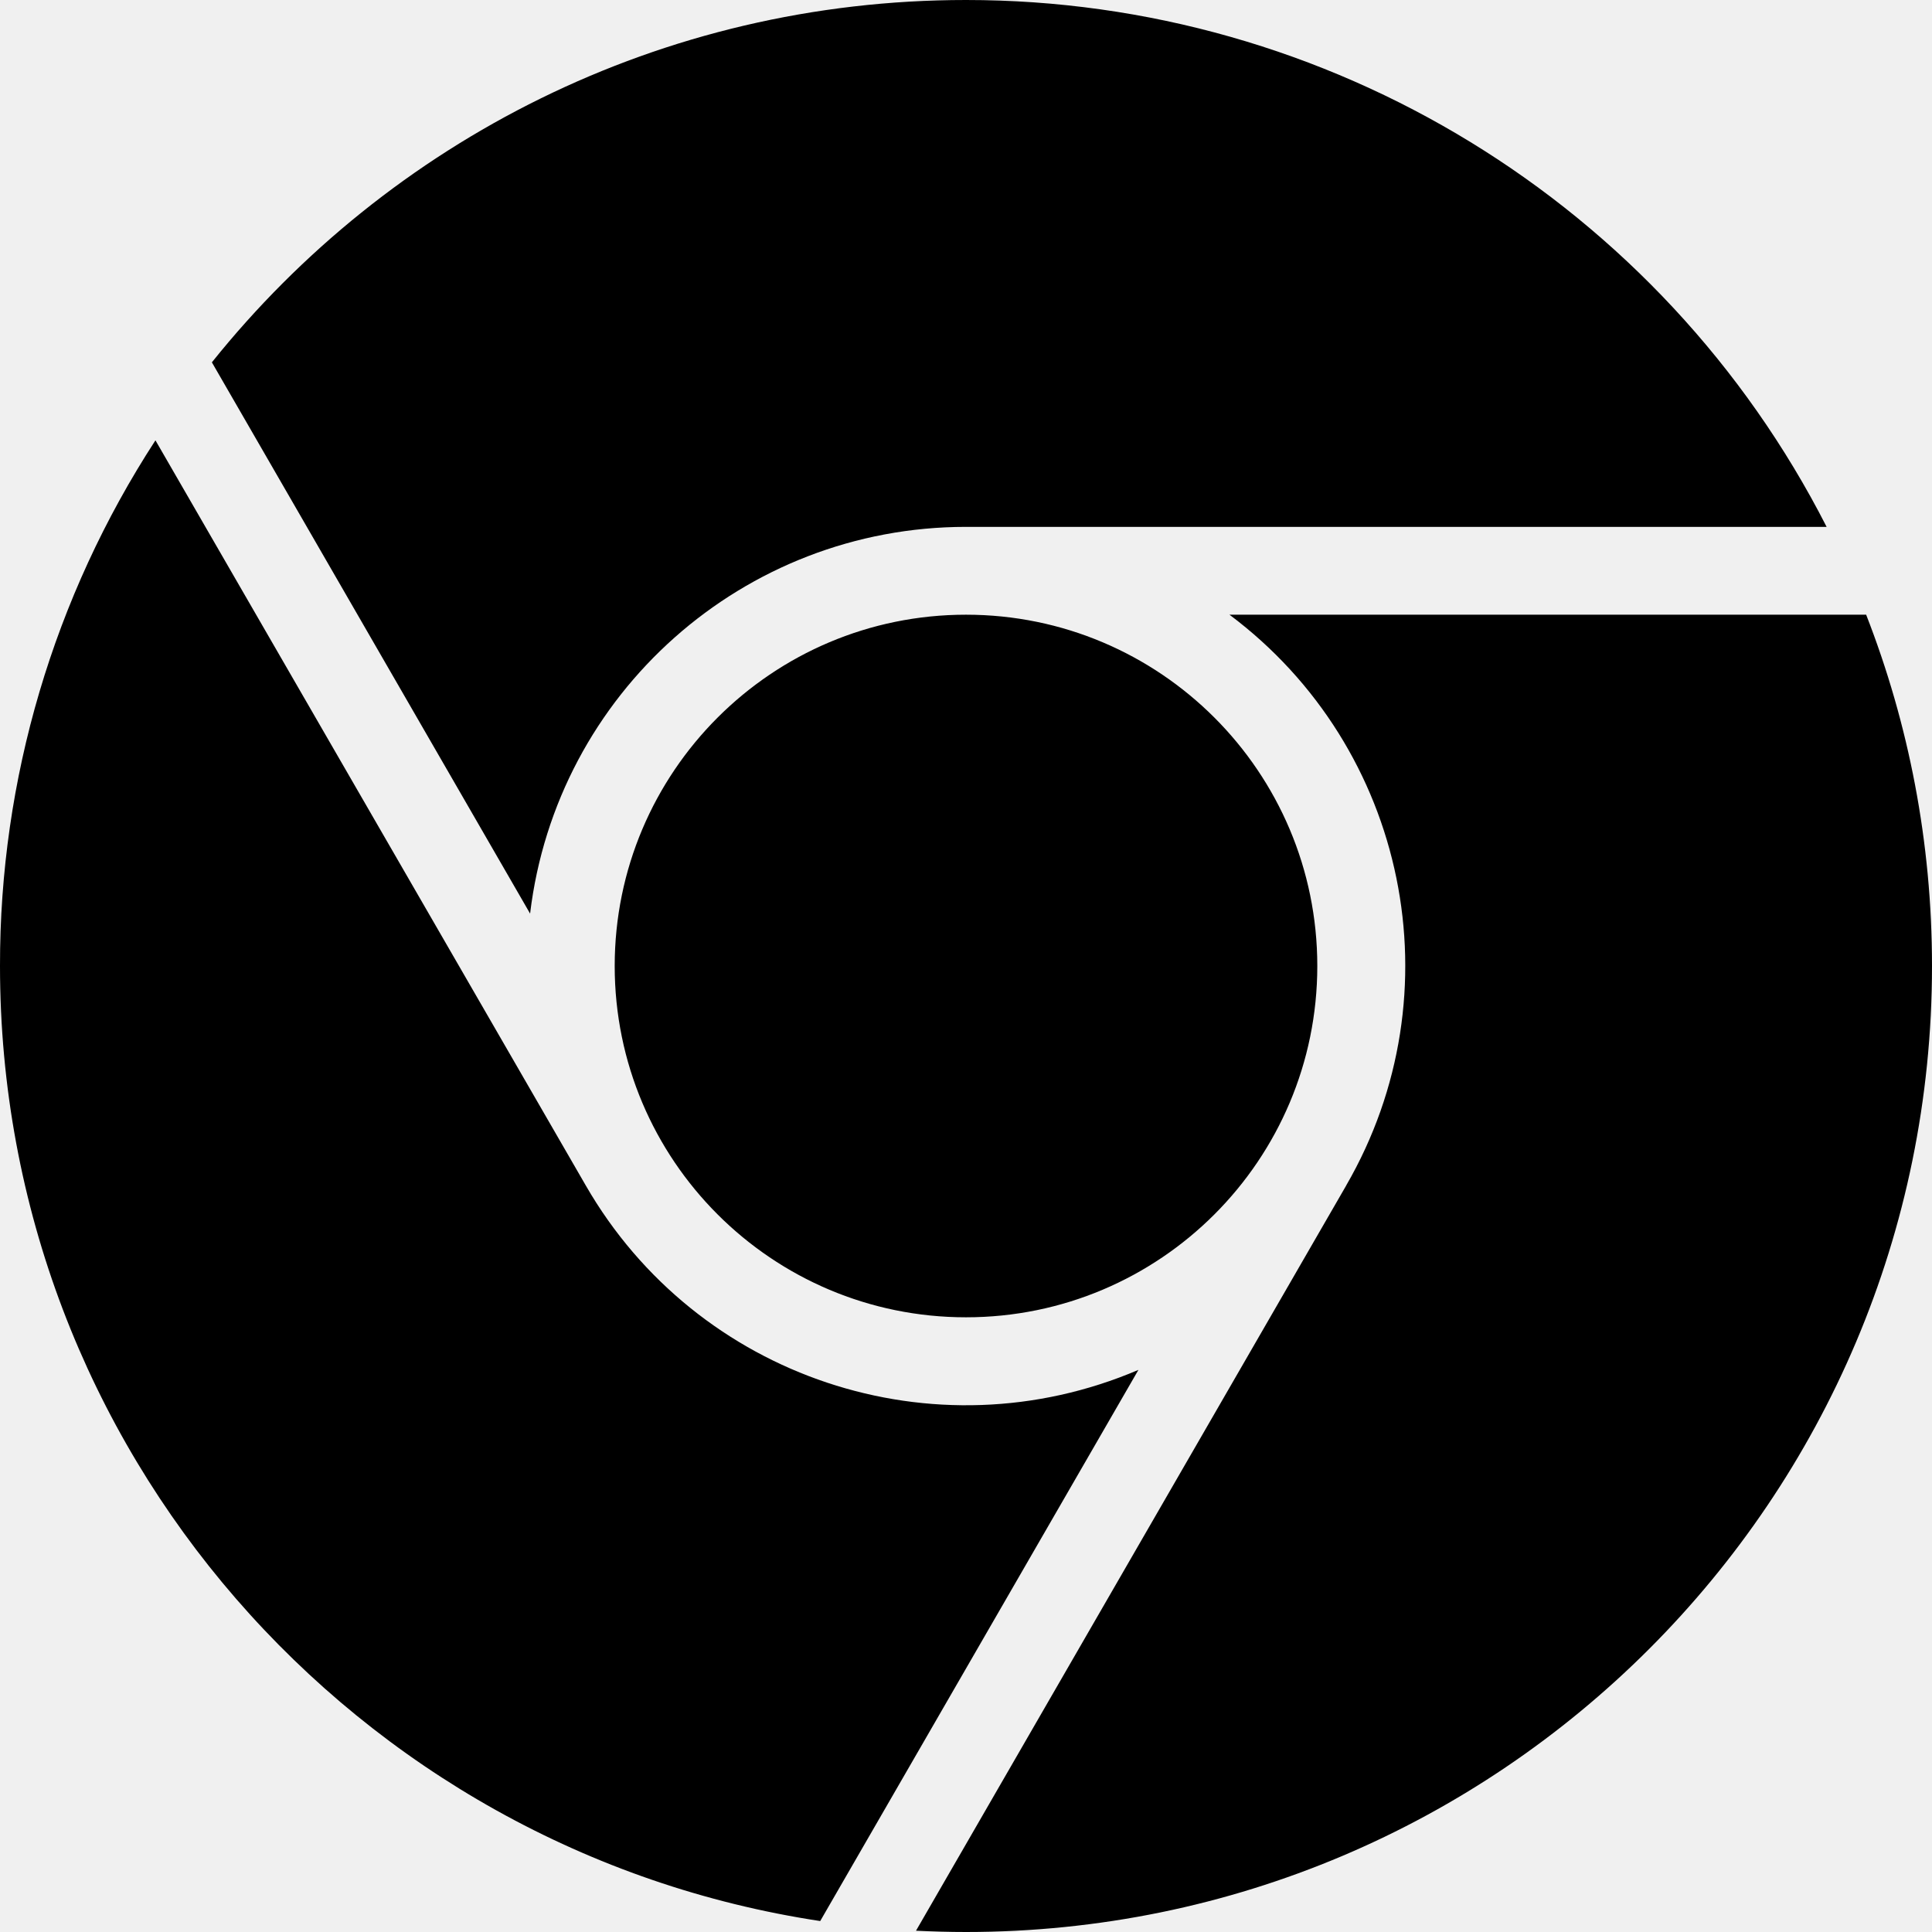
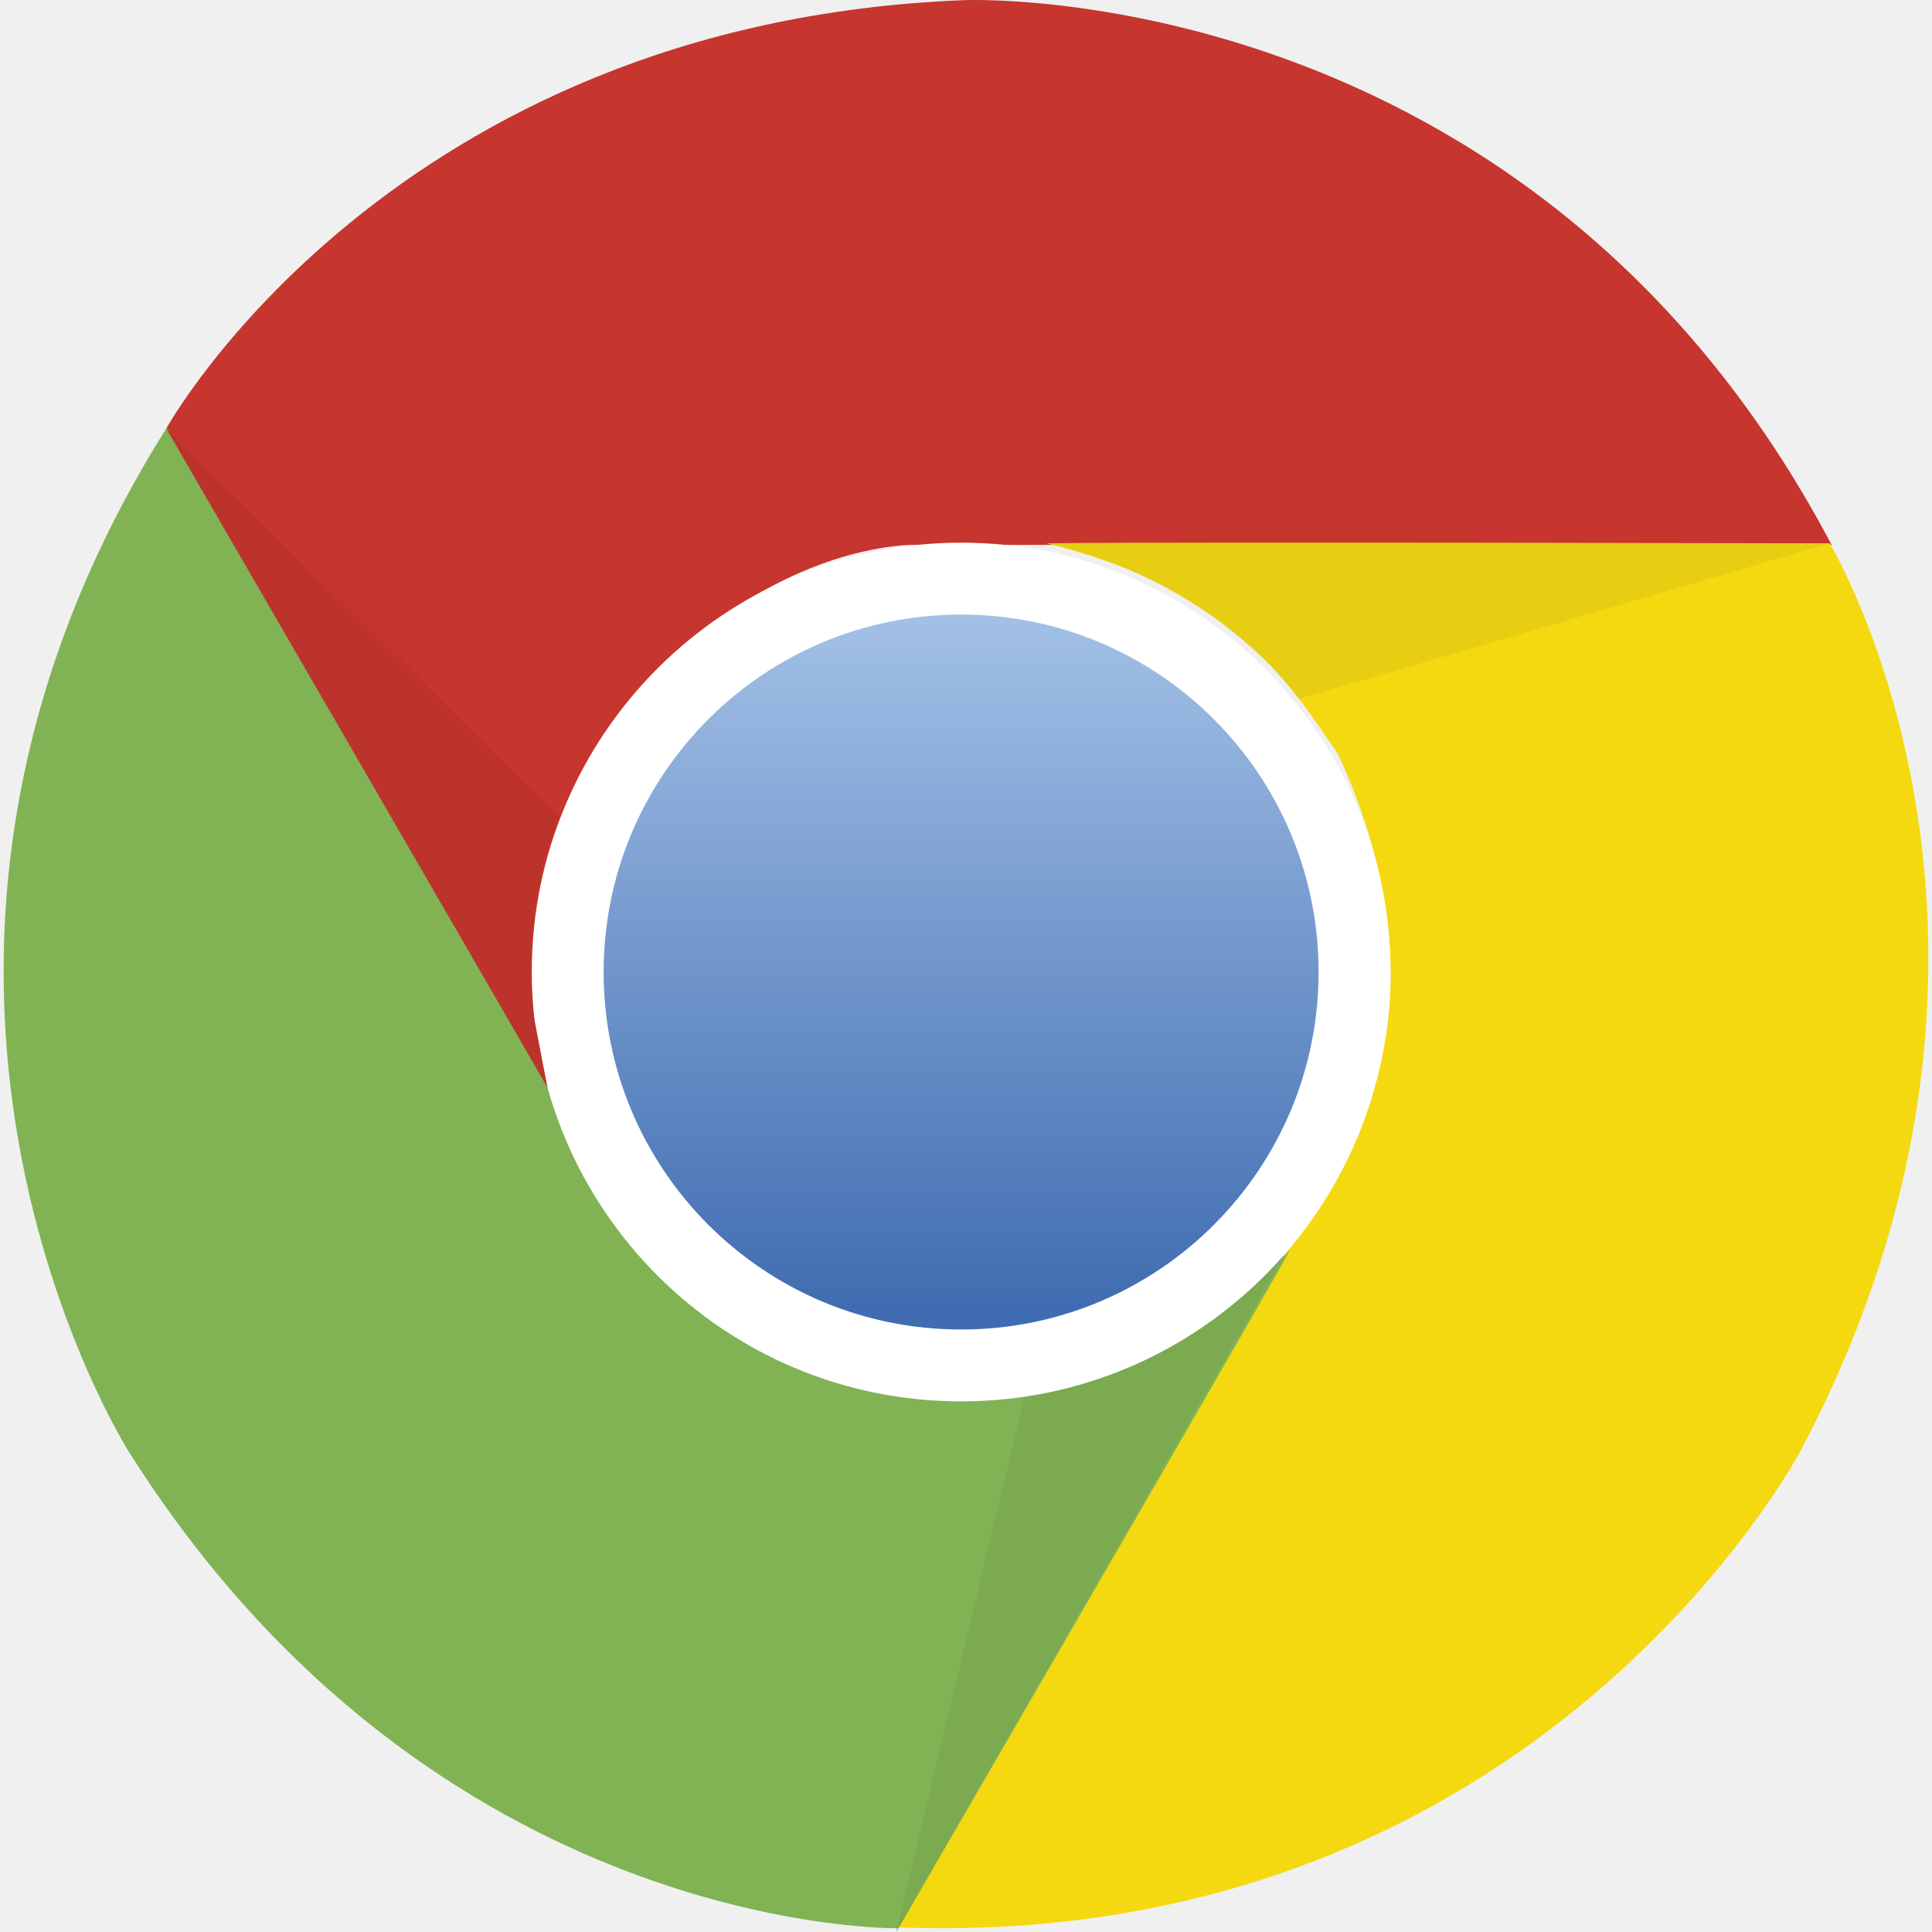
- <svg xmlns="http://www.w3.org/2000/svg" role="img" viewBox="0 0 24 24">
-   <path d="M12 0C8.21 0 4.831 1.757 2.632 4.501l3.953 6.848A5.454 5.454 0 0 1 12 6.545h10.691A12 12 0 0 0 12 0zM1.931 5.47A11.943 11.943 0 0 0 0 12c0 6.012 4.42 10.991 10.189 11.864l3.953-6.847a5.45 5.45 0 0 1-6.865-2.29zm13.342 2.166a5.446 5.446 0 0 1 1.45 7.09l.002.001h-.002l-5.344 9.257c.206.01.413.016.621.016 6.627 0 12-5.373 12-12 0-1.54-.29-3.011-.818-4.364zM12 16.364a4.364 4.364 0 1 1 0-8.728 4.364 4.364 0 0 1 0 8.728Z" />
+ <svg xmlns="http://www.w3.org/2000/svg" width="800px" height="800px" viewBox="-0.82 0 437.46 437.46">
+   <path d="M217.341.039s128.478-5.783 196.57 123.337H206.416s-39.188-1.289-72.593 46.255c-9.634 19.916-19.91 40.473-8.349 80.937C108.773 222.309 36.823 97.04 36.823 97.04S87.578 5.176 217.341.039z" fill="#c6352e" />
+   <path d="M407.223 327.871s-59.247 114.143-205.118 108.533c17.995-31.148 103.772-179.682 103.772-179.682s20.709-33.289-3.744-85.991c-12.431-18.305-25.09-37.486-65.919-47.713 32.836-.326 177.285.021 177.285.021s54.168 89.891-6.276 204.832z" fill="#f4d911" />
+   <path d="M28.373 328.738s-69.224-108.395 8.58-231.908c17.979 31.16 103.71 179.72 103.71 179.72s18.469 34.578 76.341 39.756c22.061-1.609 45.007-2.982 74.279-33.223-16.139 28.594-88.673 153.521-88.673 153.521S97.681 438.56 28.373 328.738z" fill="#81b354" />
+   <path d="M202.105 437.46l29.187-121.793s32.092-2.504 58.982-32.017c-16.693 29.365-88.169 153.81-88.169 153.81z" fill="#7baa50" />
+   <path d="M119.59 220.093c0-53.69 43.52-97.215 97.215-97.215 53.69 0 97.214 43.524 97.214 97.215 0 53.693-43.522 97.219-97.214 97.219-53.695 0-97.215-43.525-97.215-97.219z" fill="#ffffff" />
+   <linearGradient id="a" gradientUnits="userSpaceOnUse" x1="-829.128" y1="1417.339" x2="-829.128" y2="1261.441" gradientTransform="matrix(1 0 0 -1 1045.93 1557.636)">
+     <stop offset="0" stop-color="#a2c0e6" />
+     <stop offset="1" stop-color="#406cb1" />
+   </linearGradient>
+   <path d="M135.86 220.093c0-44.702 36.238-80.941 80.945-80.941 44.698 0 80.94 36.239 80.94 80.941 0 44.703-36.242 80.945-80.94 80.945-44.707.001-80.945-36.244-80.945-80.945z" fill="url(#a)" />
+   <path d="M413.5 123.039l-120.183 35.237s-18.123-26.596-57.104-35.258c33.776-.115 177.287.021 177.287.021z" fill="#e7ce12" />
+   <path d="M123.137 246.197c-16.89-29.25-86.31-149.16-86.31-149.16l89.029 88.07s-9.149 18.82-5.68 45.7l2.961 15.39z" fill="#bc332c" />
</svg>
